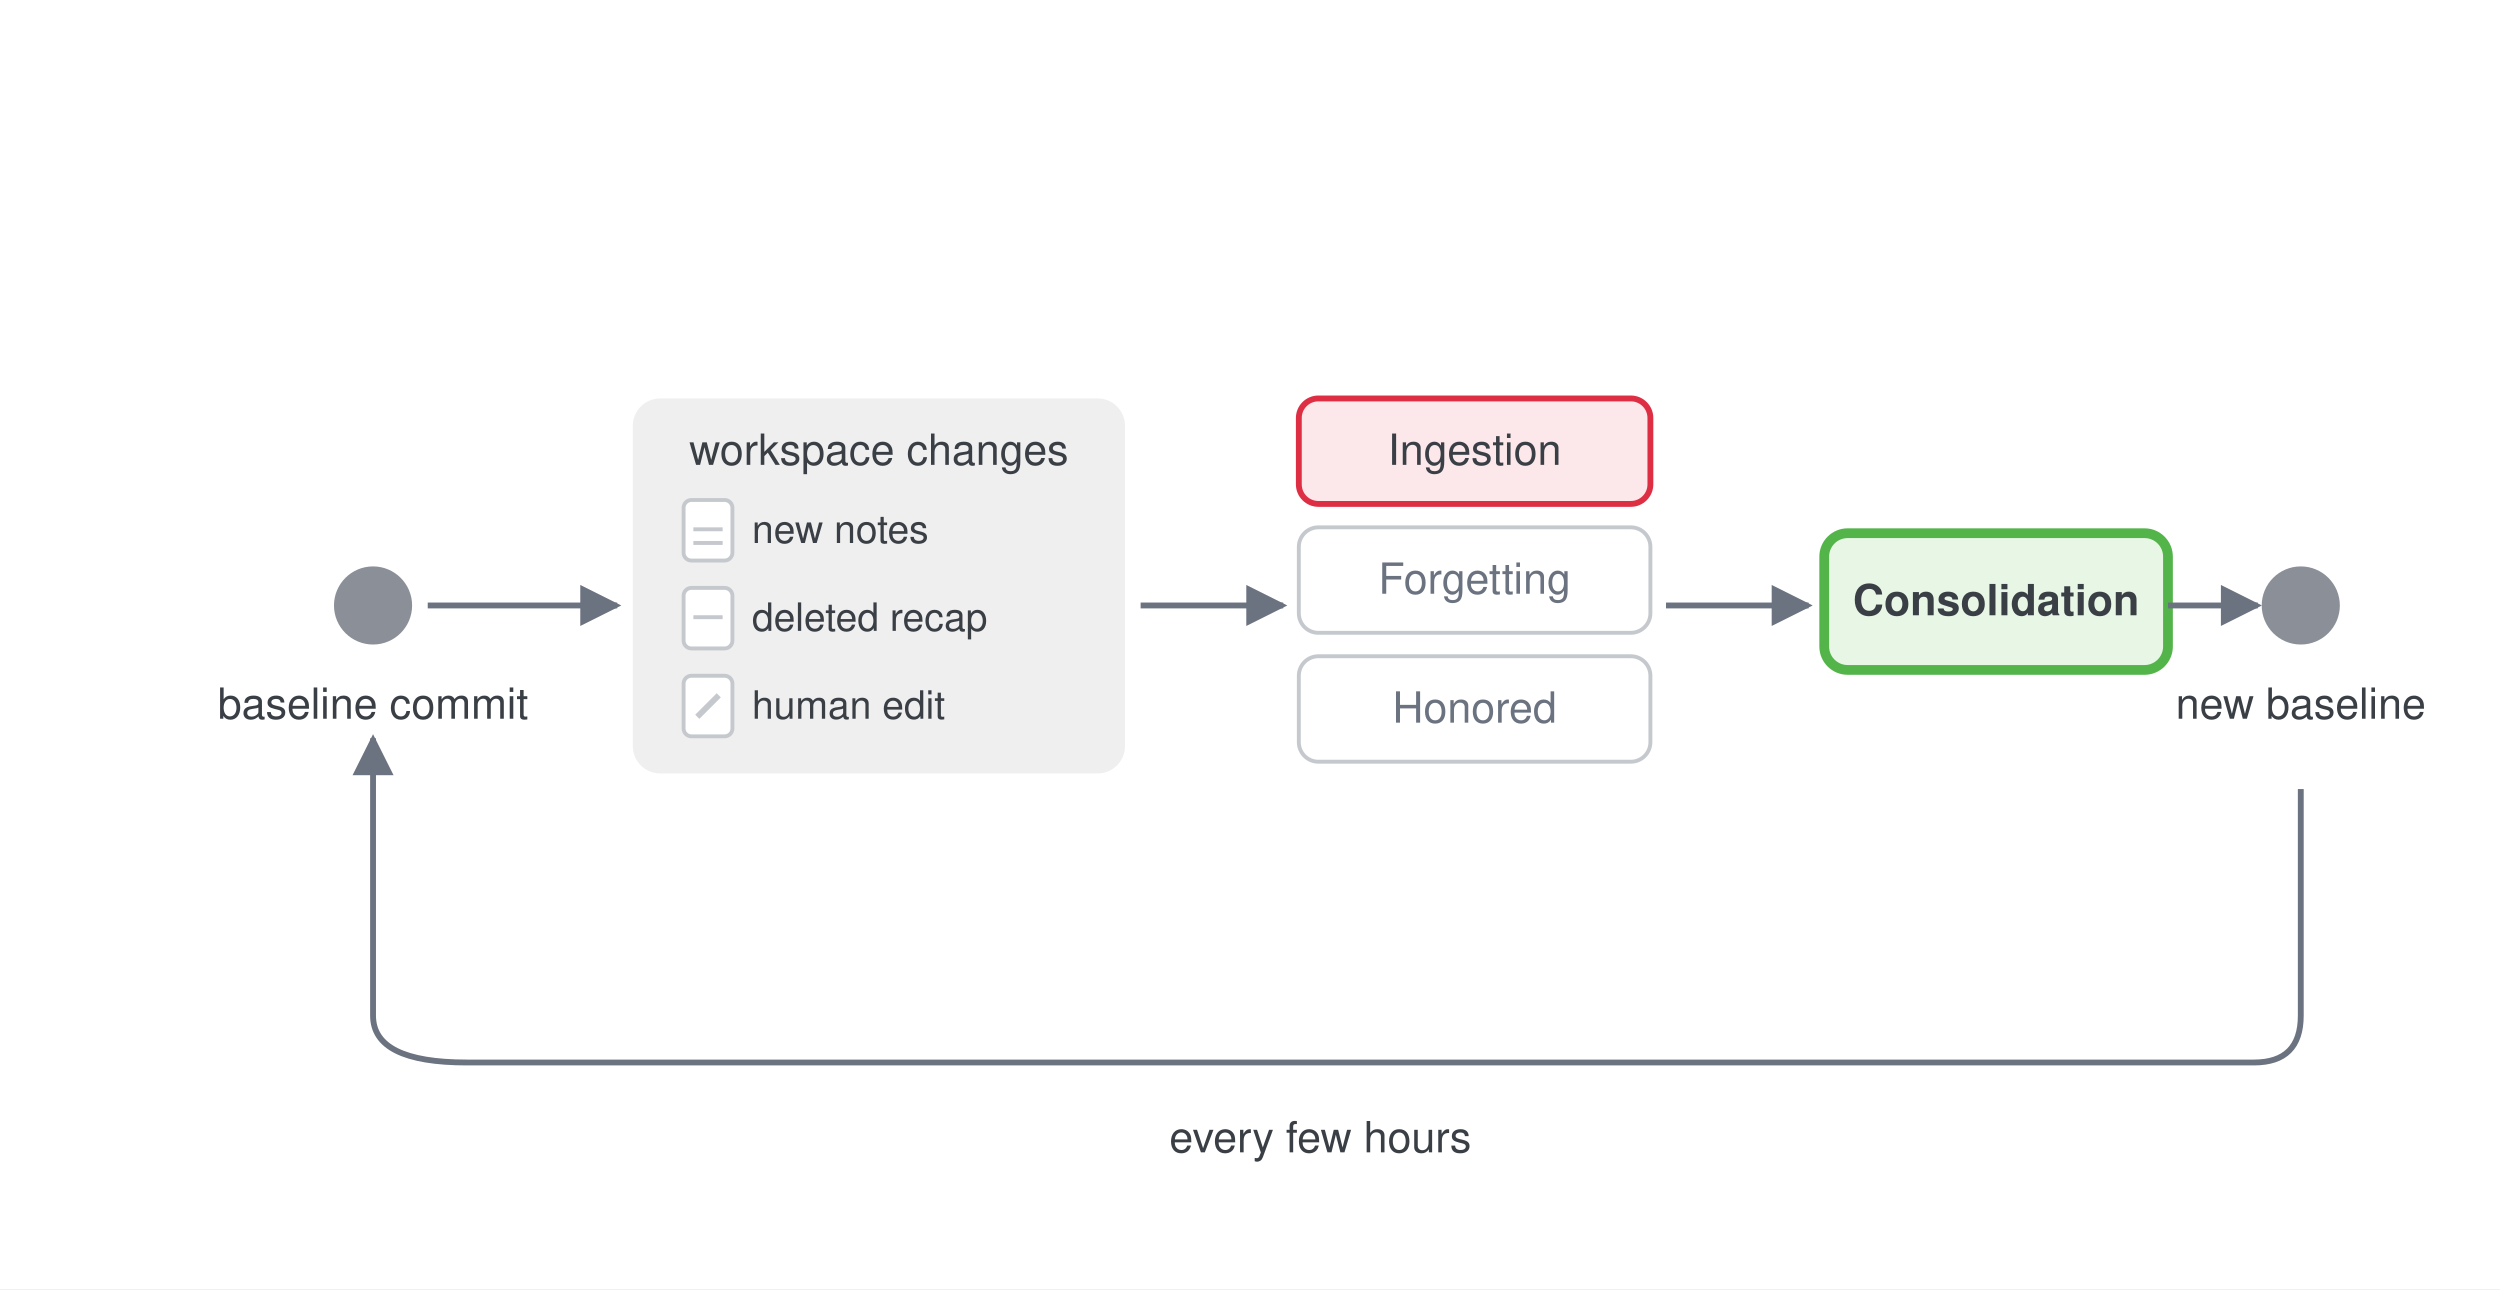
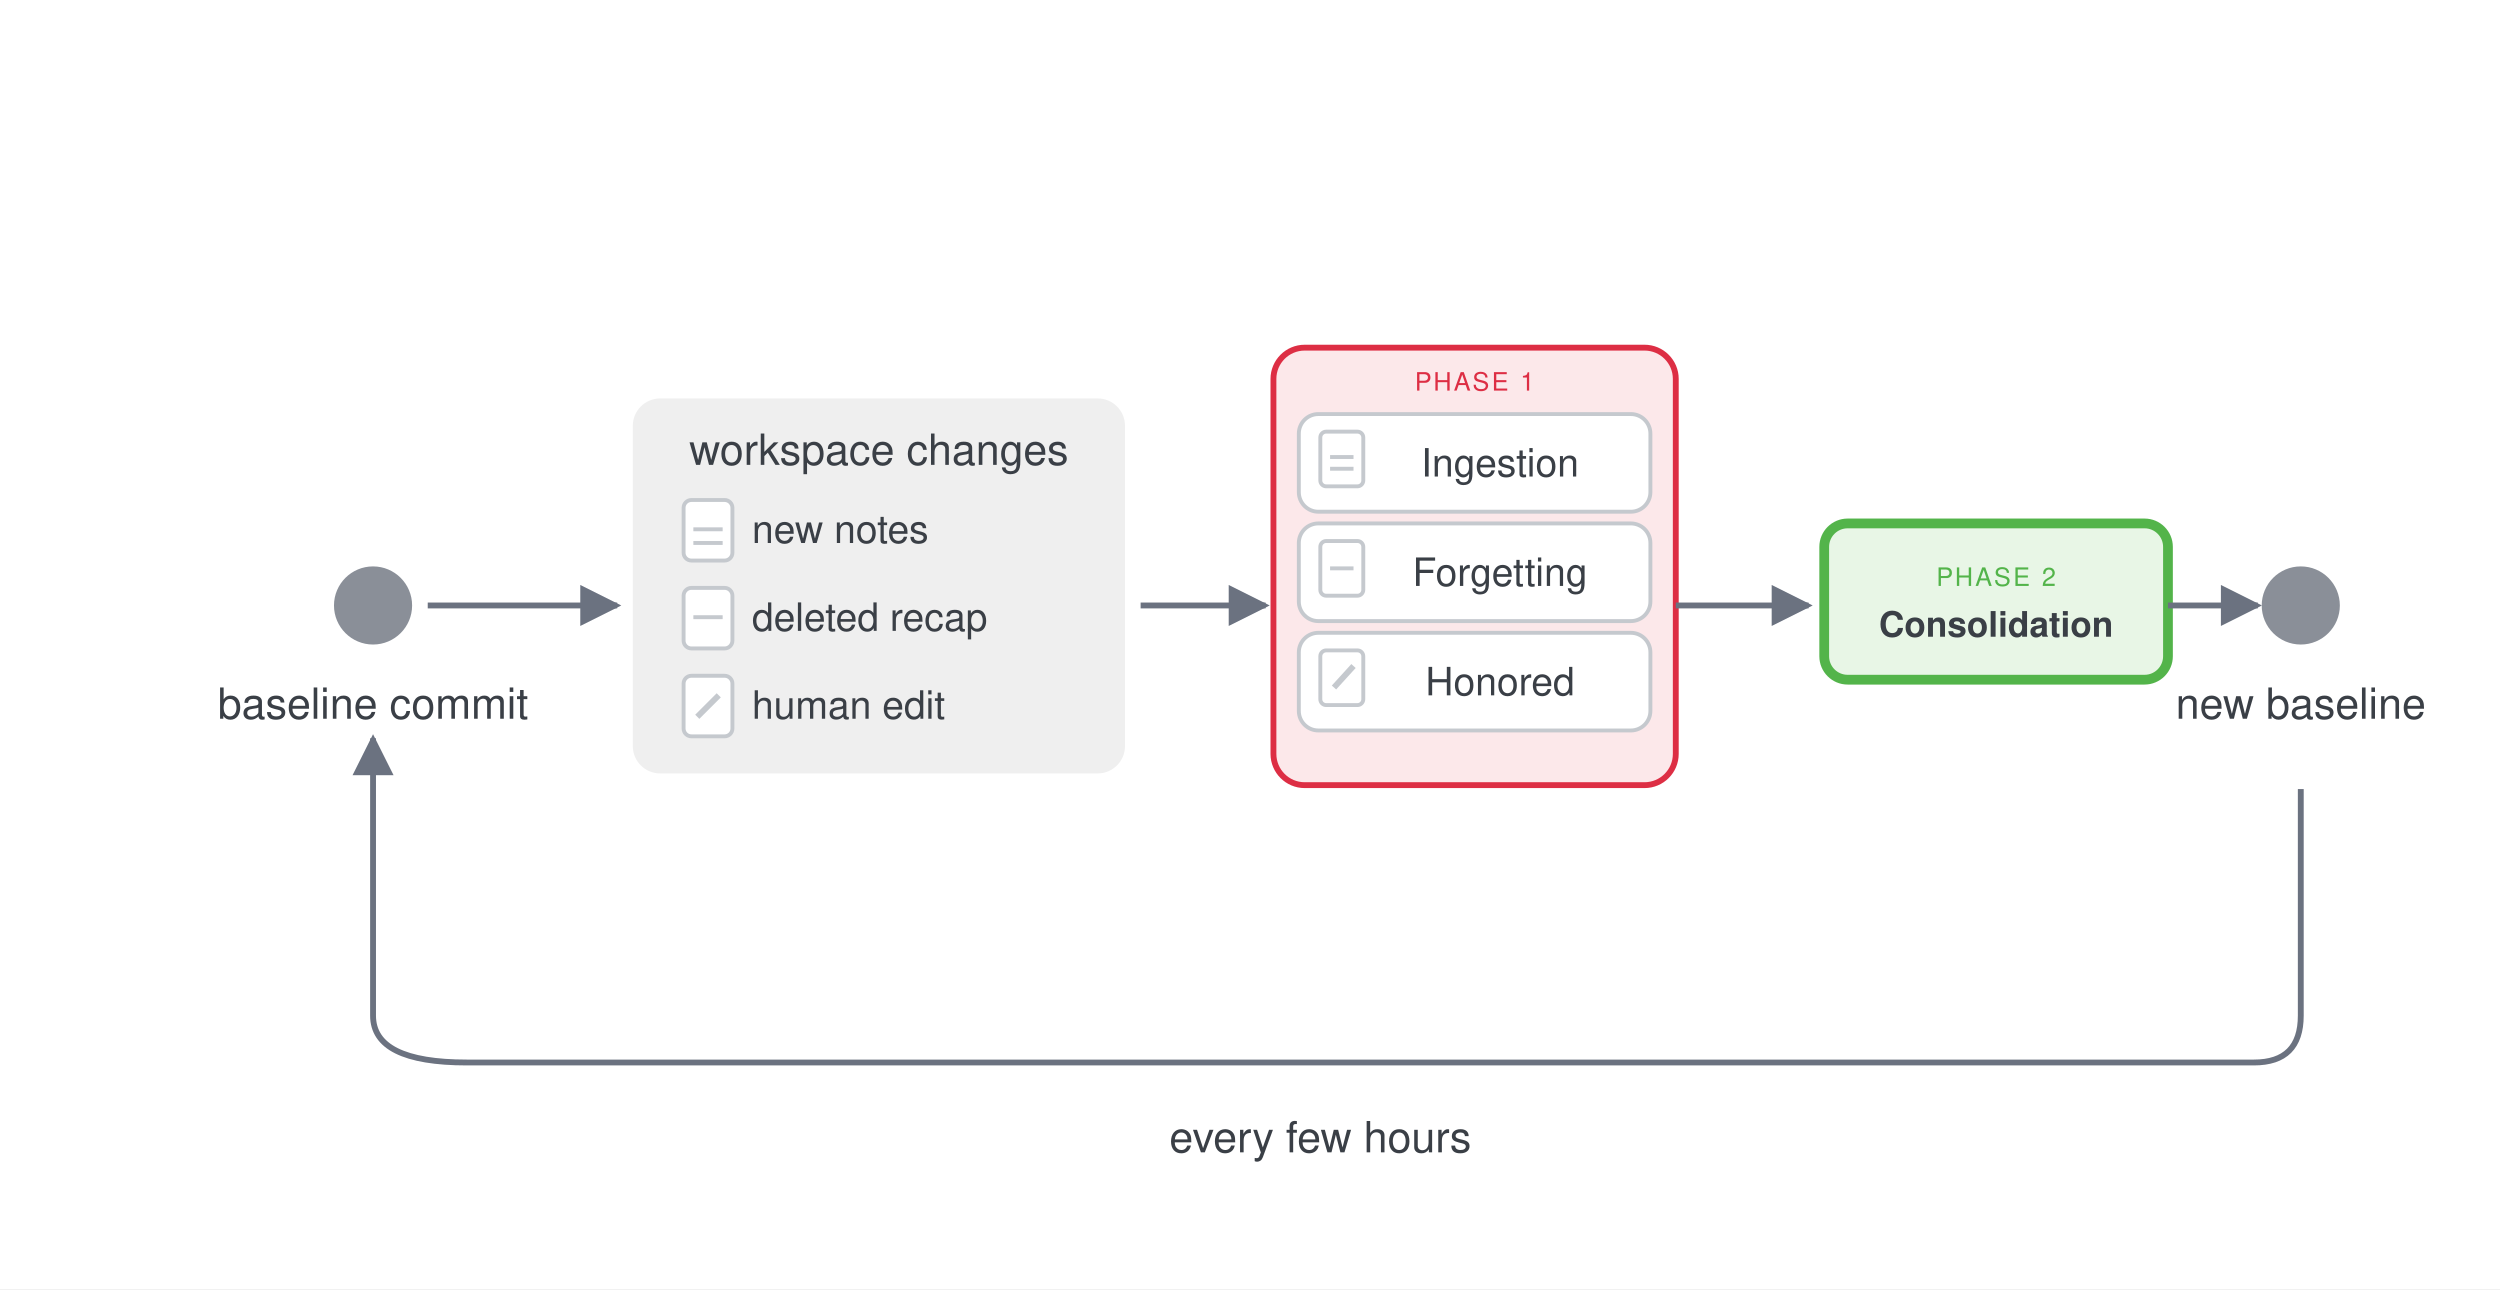
<svg xmlns="http://www.w3.org/2000/svg" width="1280" height="660" viewBox="0 0 1280 660" font-family="Helvetica, Arial, sans-serif">
  <defs>
    <marker id="arrow" viewBox="0 0 10 10" refX="9" refY="5" markerWidth="7" markerHeight="7" orient="auto-start-reverse">
      <path d="M 0 0 L 10 5 L 0 10 z" fill="#6b7280" />
    </marker>
  </defs>
  <rect width="1280" height="660" fill="#ffffff" />
  <circle cx="191" cy="310" r="20" fill="#8a8f98" />
  <text x="191" y="368" text-anchor="middle" font-size="22" fill="#3a3f46">baseline commit</text>
  <line x1="219" y1="310" x2="316" y2="310" stroke="#6b7280" stroke-width="3" marker-end="url(#arrow)" />
  <rect x="324" y="204" width="252" height="192" rx="14" fill="#efefef" />
  <text x="450" y="238" text-anchor="middle" font-size="22" fill="#3a3f46">workspace changes</text>
  <rect x="350" y="256" width="25" height="31" rx="4" fill="#ffffff" stroke="#c5c9ce" stroke-width="2" />
  <line x1="355" y1="271" x2="370" y2="271" stroke="#c5c9ce" stroke-width="2" />
  <line x1="355" y1="278" x2="370" y2="278" stroke="#c5c9ce" stroke-width="2" />
  <text x="385" y="278" font-size="20" fill="#3a3f46">new notes</text>
  <rect x="350" y="301" width="25" height="31" rx="4" fill="#ffffff" stroke="#c5c9ce" stroke-width="2" />
  <line x1="355" y1="316" x2="370" y2="316" stroke="#c5c9ce" stroke-width="2" />
  <text x="385" y="323" font-size="20" fill="#3a3f46">deleted recap</text>
  <rect x="350" y="346" width="25" height="31" rx="4" fill="#ffffff" stroke="#c5c9ce" stroke-width="2" />
  <line x1="357" y1="367" x2="368" y2="356" stroke="#c5c9ce" stroke-width="3" />
  <text x="385" y="368" font-size="20" fill="#3a3f46">human edit</text>
-   <line x1="584" y1="310" x2="657" y2="310" stroke="#6b7280" stroke-width="3" marker-end="url(#arrow)" />
-   <rect x="665" y="204" width="180" height="54" rx="10" fill="#FCE8EA" stroke="#DD2E44" stroke-width="3" />
-   <text x="755" y="238" text-anchor="middle" font-size="22" fill="#3a3f46">Ingestion</text>
-   <rect x="665" y="270" width="180" height="54" rx="10" fill="#ffffff" stroke="#c5c9ce" stroke-width="2" />
-   <text x="755" y="304" text-anchor="middle" font-size="22" fill="#6b7280">Forgetting</text>
-   <rect x="665" y="336" width="180" height="54" rx="10" fill="#ffffff" stroke="#c5c9ce" stroke-width="2" />
-   <text x="755" y="370" text-anchor="middle" font-size="22" fill="#6b7280">Honored</text>
-   <line x1="853" y1="310" x2="926" y2="310" stroke="#6b7280" stroke-width="3" marker-end="url(#arrow)" />
-   <rect x="934" y="273" width="176" height="70" rx="12" fill="#E8F6E6" stroke="#53B44A" stroke-width="5" />
-   <text x="1022" y="315" text-anchor="middle" font-size="22" font-weight="bold" fill="#3a3f46">Consolidation</text>
+   <line x1="584" y1="310" x2="648" y2="310" stroke="#6b7280" stroke-width="3" marker-end="url(#arrow)" />
+   <rect x="652" y="178" width="206" height="224" rx="16" fill="#FCE8EA" stroke="#DD2E44" stroke-width="3" />
+   <text x="755" y="200" text-anchor="middle" font-size="13" letter-spacing="1.2" fill="#DD2E44">PHASE 1</text>
+   <rect x="665" y="212" width="180" height="50" rx="10" fill="#ffffff" stroke="#c5c9ce" stroke-width="2" />
+   <rect x="676" y="221" width="22" height="28" rx="3" fill="#ffffff" stroke="#c5c9ce" stroke-width="2" />
+   <line x1="681" y1="234" x2="693" y2="234" stroke="#c5c9ce" stroke-width="2" />
+   <line x1="681" y1="240" x2="693" y2="240" stroke="#c5c9ce" stroke-width="2" />
+   <text x="768" y="244" text-anchor="middle" font-size="20" fill="#3a3f46">Ingestion</text>
+   <rect x="665" y="268" width="180" height="50" rx="10" fill="#ffffff" stroke="#c5c9ce" stroke-width="2" />
+   <rect x="676" y="277" width="22" height="28" rx="3" fill="#ffffff" stroke="#c5c9ce" stroke-width="2" />
+   <line x1="681" y1="291" x2="693" y2="291" stroke="#c5c9ce" stroke-width="2" />
+   <text x="768" y="300" text-anchor="middle" font-size="20" fill="#3a3f46">Forgetting</text>
+   <rect x="665" y="324" width="180" height="50" rx="10" fill="#ffffff" stroke="#c5c9ce" stroke-width="2" />
+   <rect x="676" y="333" width="22" height="28" rx="3" fill="#ffffff" stroke="#c5c9ce" stroke-width="2" />
+   <line x1="683" y1="352" x2="693" y2="341" stroke="#c5c9ce" stroke-width="3" />
+   <text x="768" y="356" text-anchor="middle" font-size="20" fill="#3a3f46">Honored</text>
+   <line x1="858" y1="310" x2="926" y2="310" stroke="#6b7280" stroke-width="3" marker-end="url(#arrow)" />
+   <rect x="934" y="268" width="176" height="80" rx="12" fill="#E8F6E6" stroke="#53B44A" stroke-width="5" />
+   <text x="1022" y="300" text-anchor="middle" font-size="13" letter-spacing="1.2" fill="#53B44A">PHASE 2</text>
+   <text x="1022" y="326" text-anchor="middle" font-size="18" font-weight="bold" fill="#3a3f46">Consolidation</text>
  <line x1="1110" y1="310" x2="1156" y2="310" stroke="#6b7280" stroke-width="3" marker-end="url(#arrow)" />
  <circle cx="1178" cy="310" r="20" fill="#8a8f98" />
  <text x="1178" y="368" text-anchor="middle" font-size="22" fill="#3a3f46">new baseline</text>
  <path d="M 1178 404 L 1178 520 Q 1178 544 1154 544 L 239 544 Q 191 544 191 520 L 191 378" fill="none" stroke="#6b7280" stroke-width="3" marker-end="url(#arrow)" />
  <text x="676" y="590" text-anchor="middle" font-size="22" fill="#3a3f46">every few hours</text>
</svg>
